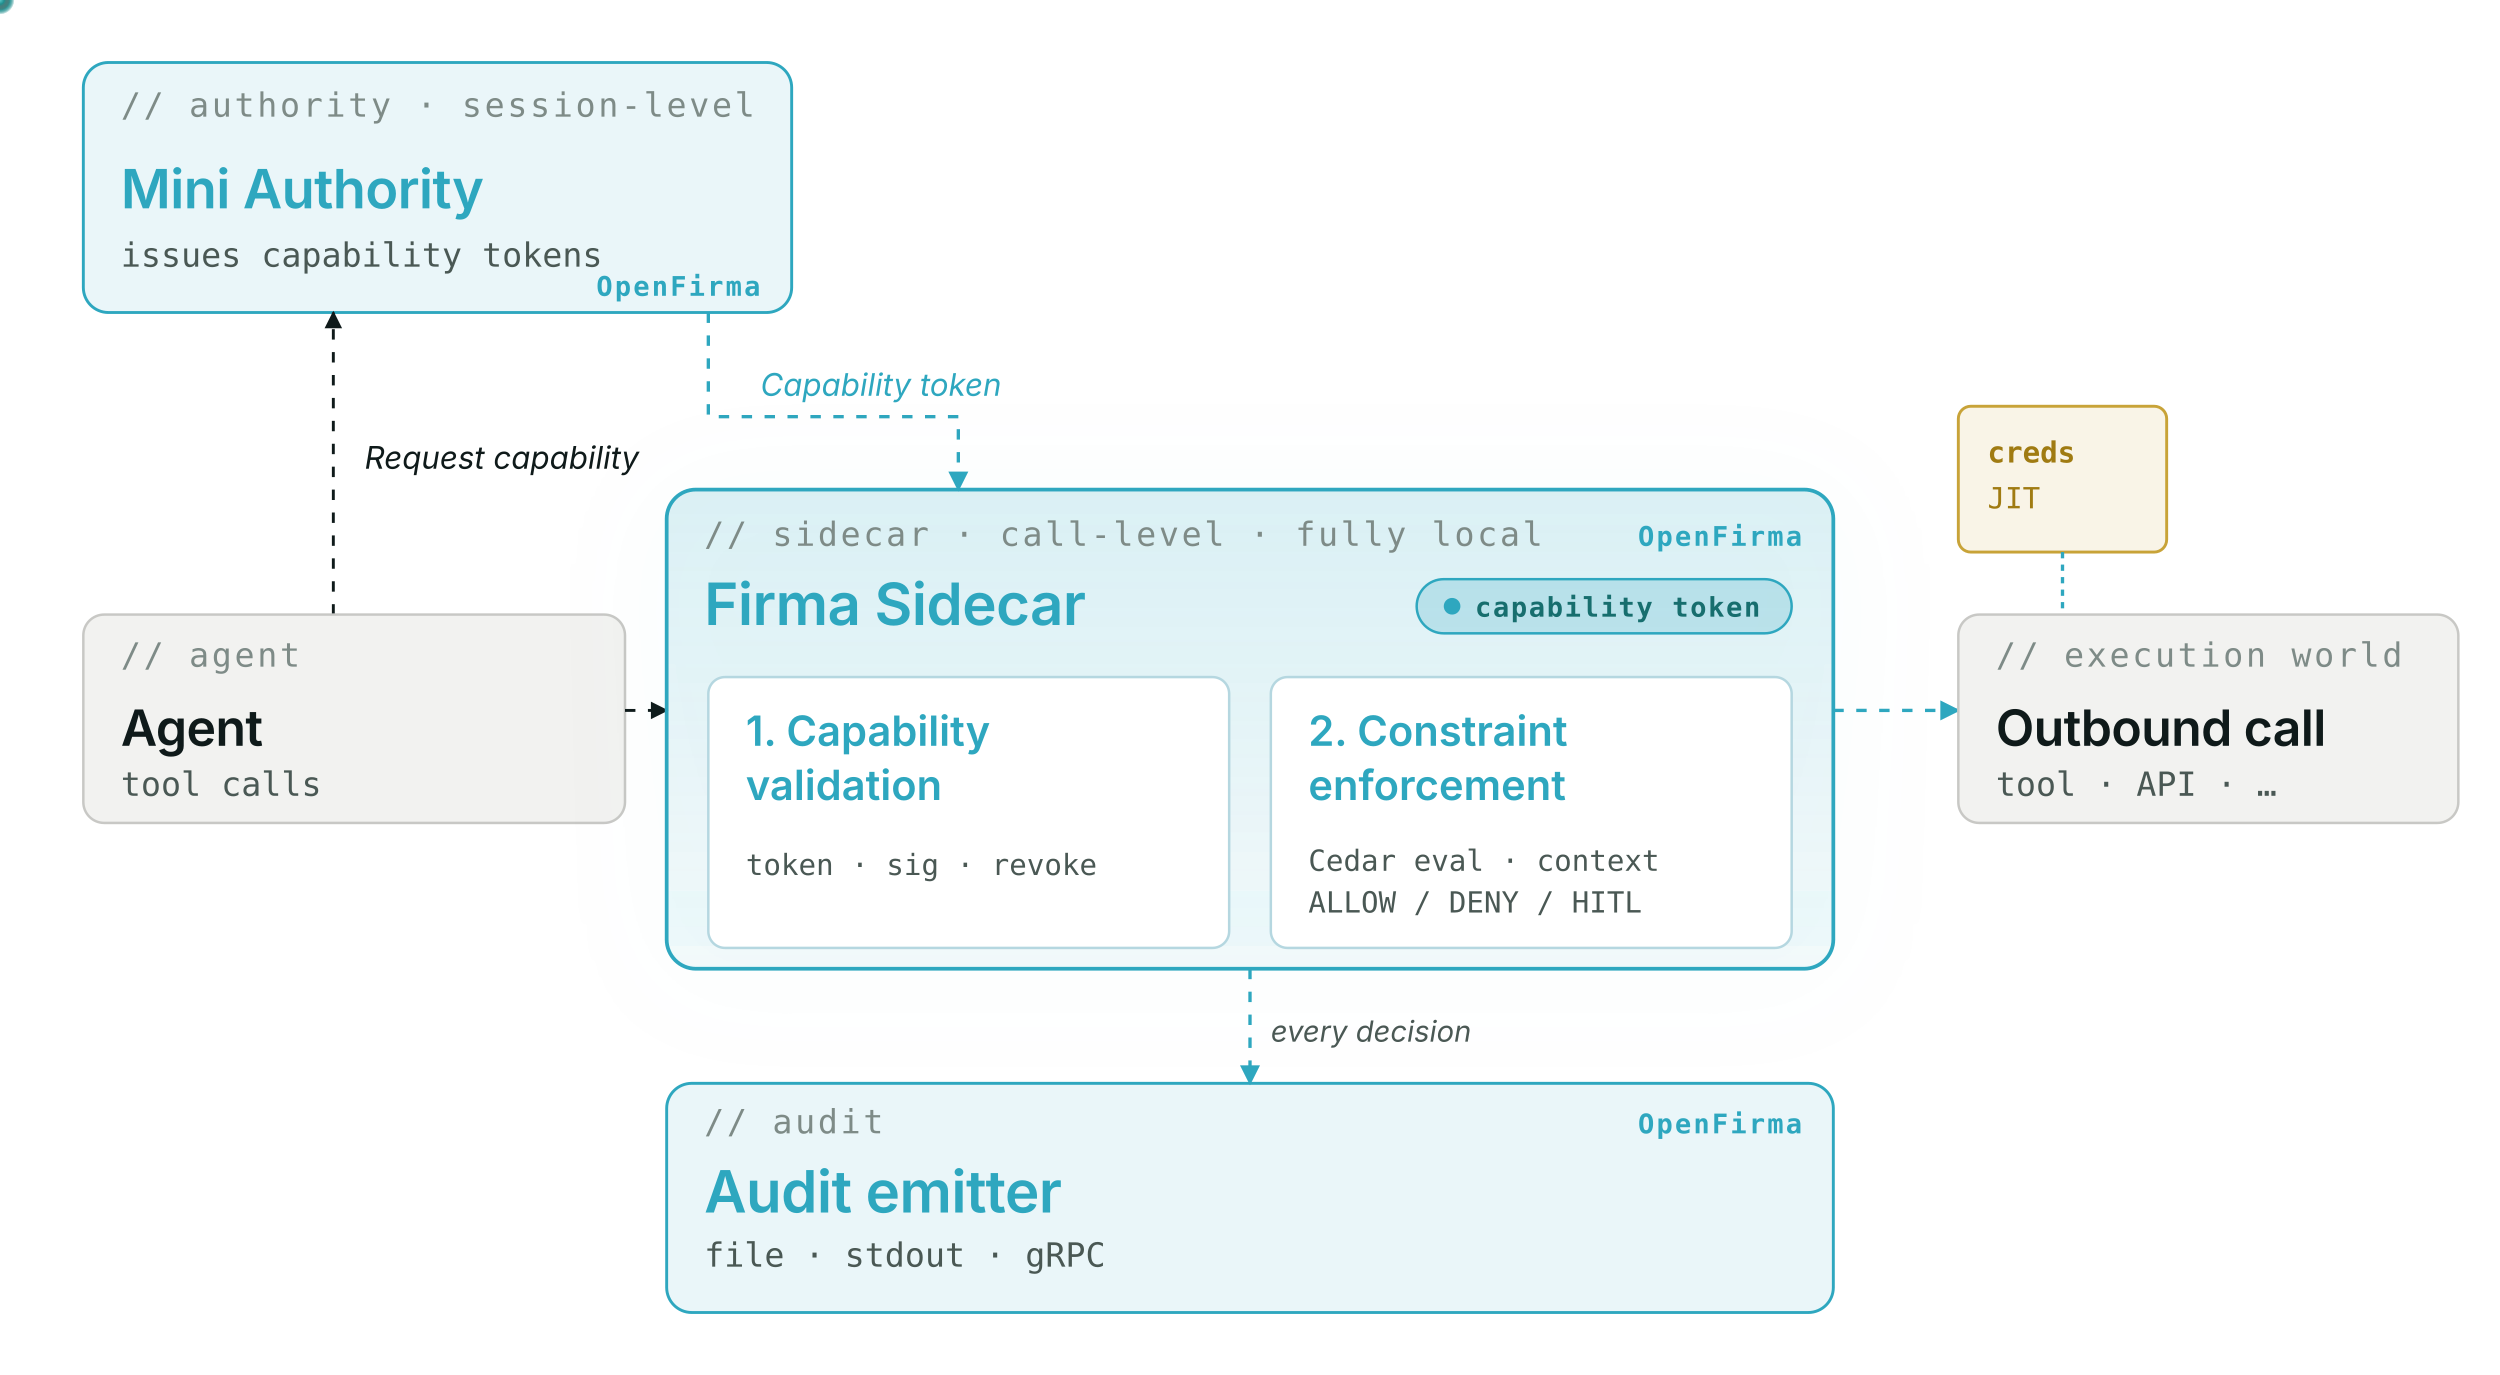
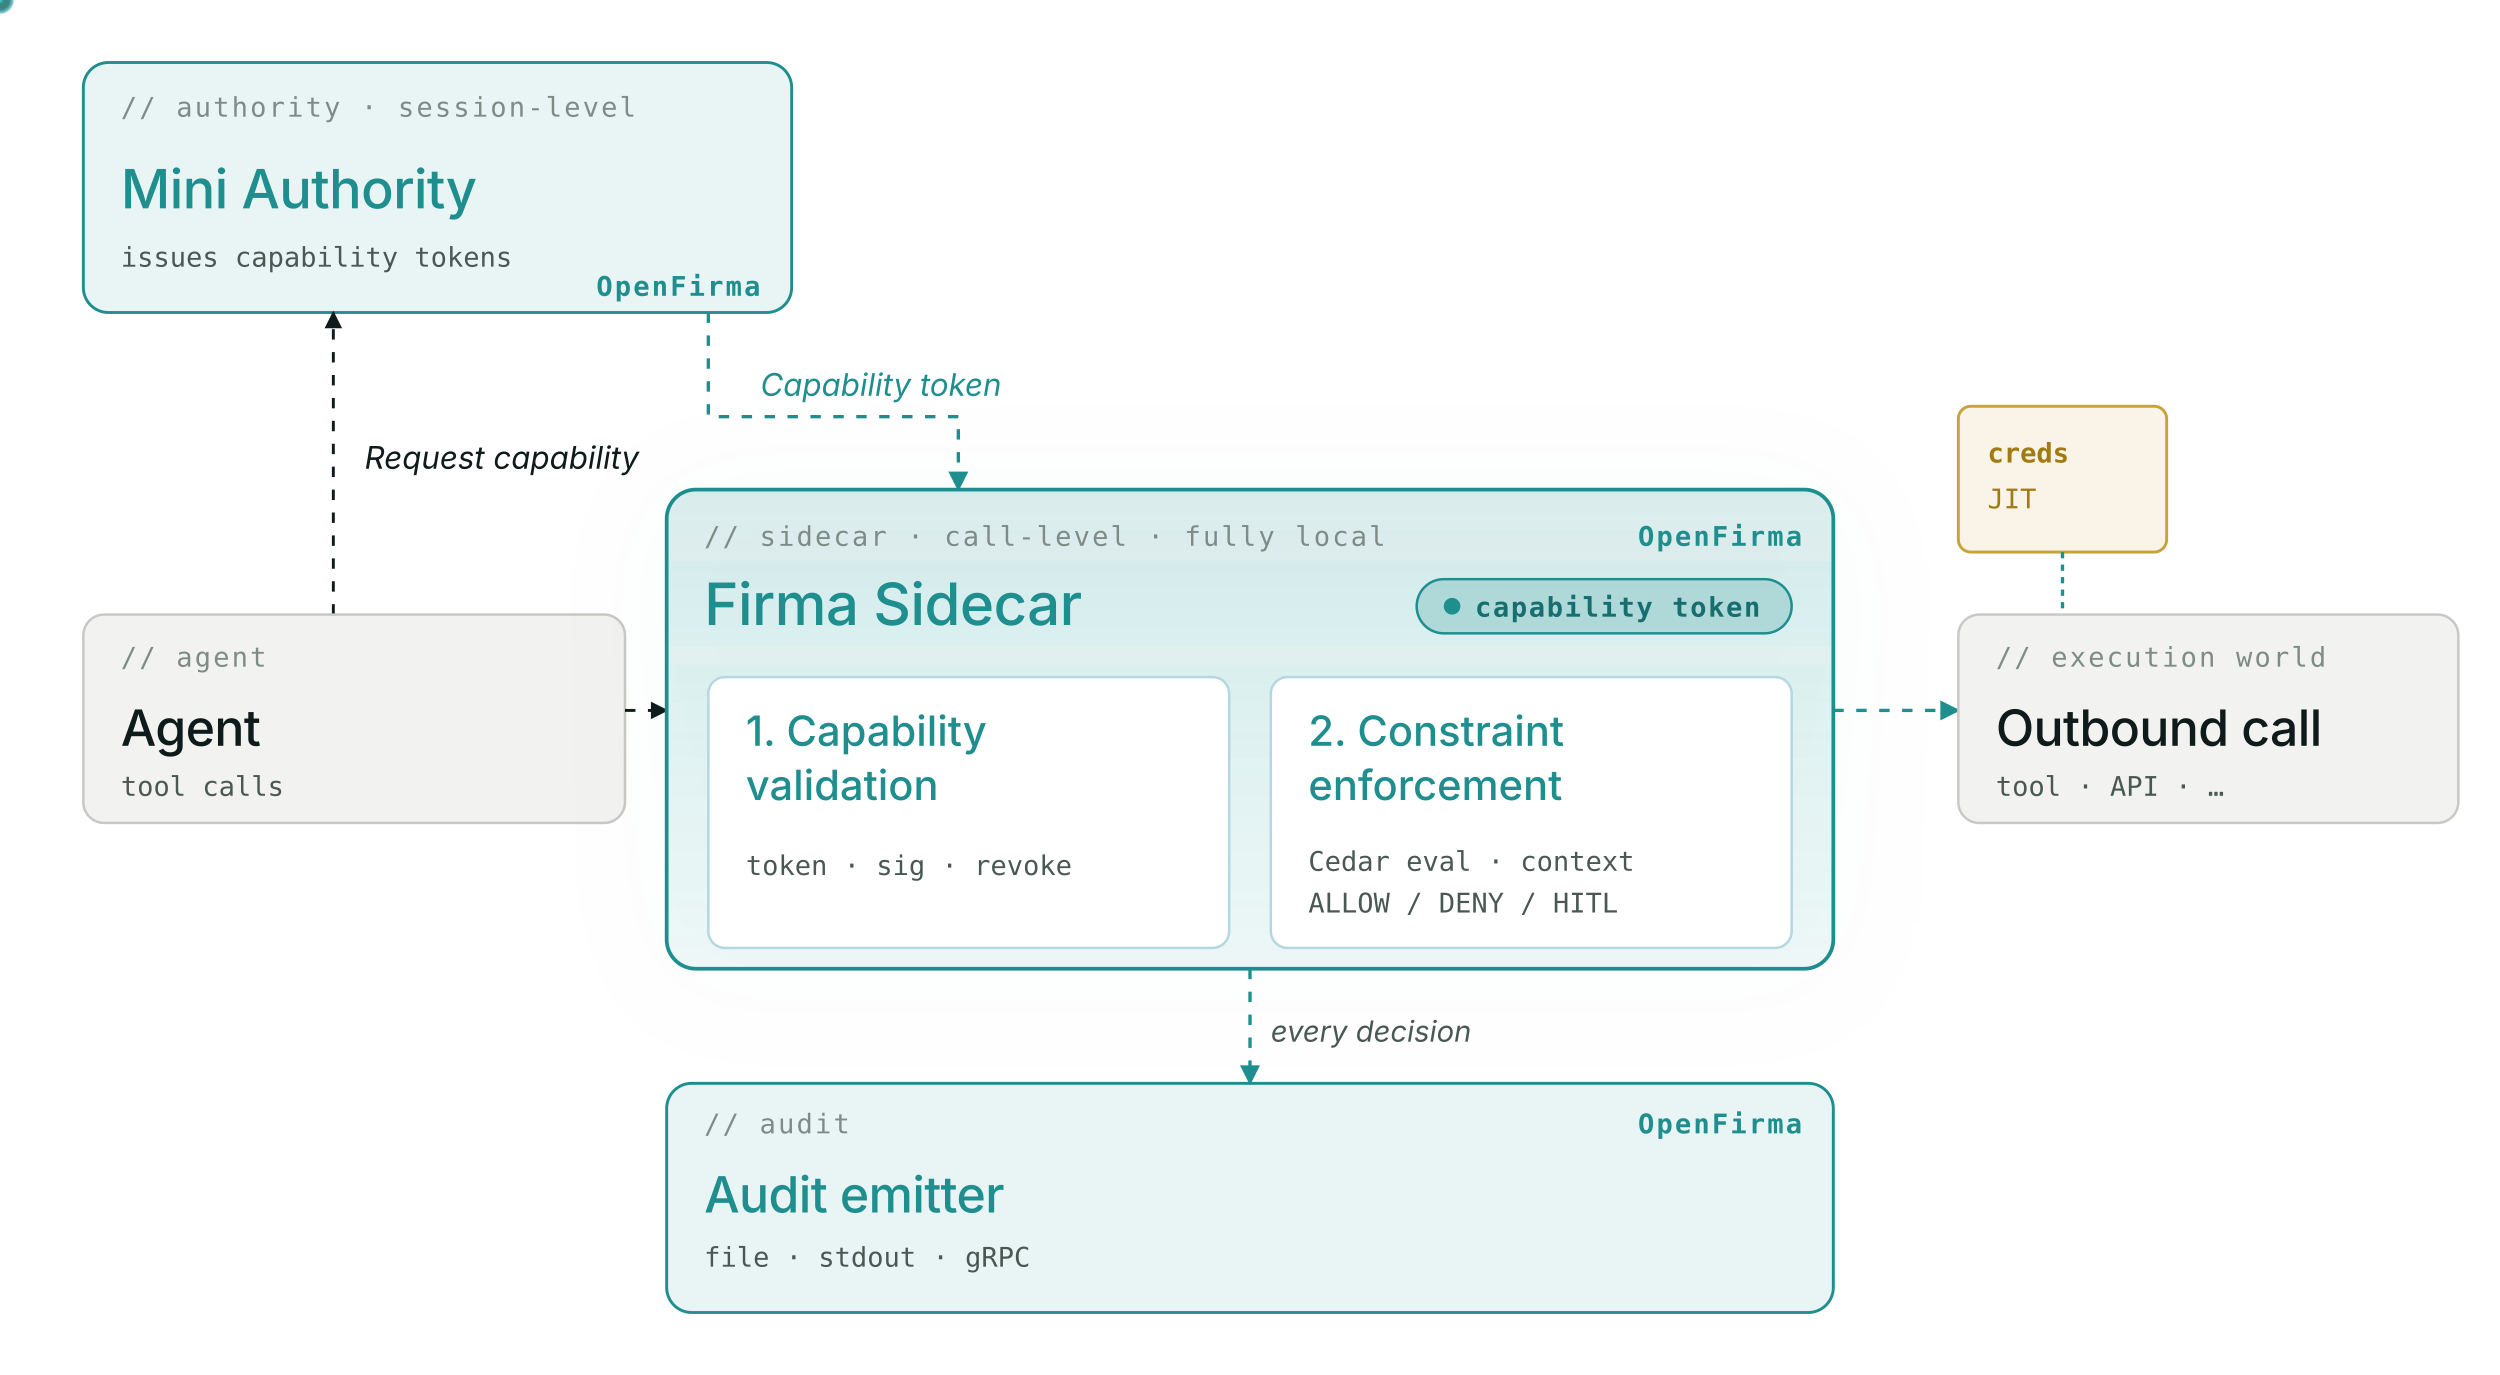
<svg xmlns="http://www.w3.org/2000/svg" viewBox="0 0 1200 660" role="img" aria-label="OpenFirma flow: Mini Authority sits above the Sandboxed Agent on the left; the Firma Sidecar in the center has two phases (Verify capability, Apply policy) that route to the Tool / API or to a deny path; the Audit emitter sits below.">
  <rect width="1200" height="660" fill="#FFFFFF" />
  <defs>
    <marker id="arrFOSS" viewBox="0 0 10 10" refX="9" refY="5" markerWidth="6" markerHeight="6" orient="auto-start-reverse">
-       <path d="M 0 0 L 10 5 L 0 10 z" fill="#2EA7BF" />
+       <path d="M 0 0 L 10 5 L 0 10 z" fill="#1F8E8E" />
    </marker>
    <marker id="arrInk" viewBox="0 0 10 10" refX="9" refY="5" markerWidth="6" markerHeight="6" orient="auto-start-reverse">
      <path d="M 0 0 L 10 5 L 0 10 z" fill="#0F1A1A" />
    </marker>
    <marker id="arrDeny" viewBox="0 0 10 10" refX="9" refY="5" markerWidth="6" markerHeight="6" orient="auto-start-reverse">
      <path d="M 0 0 L 10 5 L 0 10 z" fill="#B85450" />
    </marker>
    <radialGradient id="sparkAllow" cx="50%" cy="50%" r="50%">
      <stop offset="0%" stop-color="#5BC9C9" stop-opacity="1" />
      <stop offset="40%" stop-color="#1F8E8E" stop-opacity="1" />
      <stop offset="100%" stop-color="#1F8E8E" stop-opacity="0" />
    </radialGradient>
    <radialGradient id="sparkDeny" cx="50%" cy="50%" r="50%">
      <stop offset="0%" stop-color="#FFA39E" stop-opacity="1" />
      <stop offset="40%" stop-color="#B85450" stop-opacity="1" />
      <stop offset="100%" stop-color="#B85450" stop-opacity="0" />
    </radialGradient>
    <radialGradient id="sparkCap" cx="50%" cy="50%" r="50%">
      <stop offset="0%" stop-color="#A6E0E8" stop-opacity="1" />
-       <stop offset="60%" stop-color="#2EA7BF" stop-opacity="0.7" />
-       <stop offset="100%" stop-color="#2EA7BF" stop-opacity="0" />
+       <stop offset="60%" stop-color="#1F8E8E" stop-opacity="0.7" />
+       <stop offset="100%" stop-color="#1F8E8E" stop-opacity="0" />
    </radialGradient>
    <linearGradient id="sidecarFill" x1="0" y1="0" x2="0" y2="1">
-       <stop offset="0%" stop-color="rgba(46,167,191,0.16)" />
-       <stop offset="100%" stop-color="rgba(46,167,191,0.06)" />
+       <stop offset="0%" stop-color="rgba(31,142,142,0.16)" />
+       <stop offset="100%" stop-color="rgba(31,142,142,0.06)" />
    </linearGradient>
  </defs>
  <style>
-           .lbl-mn    { font-family: 'JetBrains Mono', monospace; font-size: 16px; fill: #7E8B87; letter-spacing: 0.08em; text-transform: uppercase; font-weight: 500; }
-           .lbl-tx    { font-family: 'Inter', sans-serif; font-size: 20px; fill: #0F1A1A; font-weight: 600; }
-           .lbl-fr    { font-family: 'Inter', sans-serif; font-size: 28px; fill: #0F1A1A; font-weight: 600; letter-spacing: -0.3px; }
-           .lbl-sm    { font-family: 'JetBrains Mono', monospace; font-size: 16px; fill: #4A5854; }
-           .lbl-tiny  { font-family: 'JetBrains Mono', monospace; font-size: 14px; fill: #4A5854; }
-           .lbl-italic{ font-family: 'Inter', sans-serif; font-style: italic; font-size: 16px; fill: #4A5854; }
+           .lbl-mn    { font-family: 'JetBrains Mono', monospace; font-size: 13px; fill: #7E8B87; letter-spacing: 0.08em; text-transform: uppercase; font-weight: 500; }
+           .lbl-tx    { font-family: 'Inter', sans-serif; font-size: 18px; fill: #0F1A1A; font-weight: 500; }
+           .lbl-fr    { font-family: 'Inter', sans-serif; font-size: 24px; fill: #0F1A1A; font-weight: 500; letter-spacing: -0.3px; }
+           .lbl-sm    { font-family: 'JetBrains Mono', monospace; font-size: 13px; fill: #4A5854; }
+           .lbl-tiny  { font-family: 'JetBrains Mono', monospace; font-size: 13px; fill: #4A5854; }
+           .lbl-italic{ font-family: 'Inter', sans-serif; font-style: italic; font-size: 13px; fill: #4A5854; }

          .ext-box     { fill: #F2F2F0; stroke: #C8C8C5; stroke-width: 1.2; }
-           .foss-box    { fill: rgba(46,167,191,0.10); stroke: #2EA7BF; stroke-width: 1.4; }
-           .sidecar-box { fill: url(#sidecarFill); stroke: #2EA7BF; stroke-width: 1.8; filter: drop-shadow(0 6px 30px rgba(46,167,191,0.15)); }
+           .foss-box    { fill: rgba(31,142,142,0.10); stroke: #1F8E8E; stroke-width: 1.4; }
+           .sidecar-box { fill: url(#sidecarFill); stroke: #1F8E8E; stroke-width: 1.8; filter: drop-shadow(0 6px 30px rgba(31,142,142,0.15)); }
          .int-box     { fill: rgba(123,95,173,0.10); stroke: #7B5FAD; stroke-width: 1.4; }
          .logic-box   { fill: rgba(200,163,56,0.12); stroke: #C8A338; stroke-width: 1.4; }
          .inner-box   { fill: #FFFFFF; stroke: #B5D7E0; stroke-width: 1.2; }
-           .phase-tint-1 { fill: rgba(46,167,191,0.05); }
+           .phase-tint-1 { fill: rgba(31,142,142,0.05); }
          .phase-tint-2 { fill: rgba(232,154,46,0.05); }

-           .line-foss   { stroke: #2EA7BF; stroke-width: 1.6; fill: none; }
+           .line-foss   { stroke: #1F8E8E; stroke-width: 1.6; fill: none; }
          .line-ink    { stroke: #0F1A1A; stroke-width: 1.4; fill: none; }
          .line-deny   { stroke: #B85450; stroke-width: 1.4; fill: none; }

          .flow-line { stroke-dasharray: 5 6; animation: flow-march 1.4s linear infinite; }
          @keyframes flow-march { from { stroke-dashoffset: 0; } to { stroke-dashoffset: -22; } }

          .phase-1 { transform-box: fill-box; transform-origin: center; animation: phase-1-active 8s ease-in-out infinite; }
          @keyframes phase-1-active {
            0%, 5%    { stroke-width: 1.2; stroke: #B5D7E0; filter: none; }
            8%, 13%   { stroke-width: 2.2; stroke: #1F8E8E; filter: drop-shadow(0 0 10px rgba(31,142,142,0.55)); }
            16%, 50%  { stroke-width: 1.2; stroke: #B5D7E0; filter: none; }
            55%, 60%  { stroke-width: 2.2; stroke: #1F8E8E; filter: drop-shadow(0 0 10px rgba(31,142,142,0.55)); }
            63%, 100% { stroke-width: 1.2; stroke: #B5D7E0; filter: none; }
          }
          .phase-2 { animation: phase-2-active 8s ease-in-out infinite; }
          @keyframes phase-2-active {
            0%, 12%   { stroke-width: 1.2; stroke: #B5D7E0; filter: none; }
            16%, 22%  { stroke-width: 2.2; stroke: #1F8E8E; filter: drop-shadow(0 0 10px rgba(31,142,142,0.55)); }
            25%, 57%  { stroke-width: 1.2; stroke: #B5D7E0; filter: none; }
            61%, 68%  { stroke-width: 2.2; stroke: #B85450; filter: drop-shadow(0 0 10px rgba(184,84,80,0.55)); }
            72%, 100% { stroke-width: 1.2; stroke: #B5D7E0; filter: none; }
          }

          .pulse-bg { animation: gentle-pulse 4s ease-in-out infinite; }
          @keyframes gentle-pulse { 0%, 100% { opacity: 1; } 50% { opacity: 0.92; } }

          /* ============ ANIMATION TIMELINE (9s cycle) ============
             0–10%   handshake: Agent → MA → Sidecar; cap-token indicator lights, MA fades
             10–35%  tool call 1 (allow): Agent → Cap → Constraint → Outbound + Audit
             35–60%  tool call 2 (deny): Agent → Cap → Constraint(RED) → Audit only
             60–85%  tool call 3 (allow): like #1
             85–100% idle
          */

          /* HANDSHAKE: Agent → Mini Authority (single dot) */
          .cap1-spark {
            fill: url(#sparkCap);
            animation: cap1-flow 13s linear infinite;
          }
          @keyframes cap1-flow {
            0%   { transform: translate(160px, 295px); opacity: 0; }
            1%   { opacity: 1; }
            6%   { transform: translate(160px, 150px); opacity: 1; }
            7%   { transform: translate(160px, 150px); opacity: 0; }
            100% { opacity: 0; }
          }

          /* HANDSHAKE: Mini Authority → Sidecar top */
          .cap2-spark {
            fill: url(#sparkCap);
            animation: cap2-flow 13s linear infinite;
          }
          @keyframes cap2-flow {
            0%, 6%  { transform: translate(340px, 150px); opacity: 0; }
            7%      { transform: translate(340px, 150px); opacity: 1; }
            8.5%    { transform: translate(340px, 200px); opacity: 1; }
            9.5%    { transform: translate(460px, 200px); opacity: 1; }
            10%     { transform: translate(460px, 235px); opacity: 1; }
            10.5%   { transform: translate(460px, 235px); opacity: 0; }
            100%    { opacity: 0; }
          }

          /* Mini Authority: bright during handshake, then dim */
          .ma-grp { animation: ma-fade 13s linear infinite; }
          @keyframes ma-fade {
            0%       { opacity: 1; }
            10%      { opacity: 1; }
            14%      { opacity: 0.4; }
            100%     { opacity: 0.4; }
          }

          /* Mini Authority glow when it receives the request */
          .ma-grp rect { animation: ma-glow 13s ease-out infinite; }
          @keyframes ma-glow {
            0%, 4%   { filter: none; }
-             5%, 7%   { filter: drop-shadow(0 0 16px rgba(46,167,191,0.65)); }
+             5%, 7%   { filter: drop-shadow(0 0 16px rgba(31,142,142,0.65)); }
            9%, 100% { filter: none; }
          }

          /* Capability token indicator inside Sidecar */
          .cap-token-ind { animation: cap-token-show 13s linear infinite; }
          @keyframes cap-token-show {
            0%, 9%   { opacity: 0; }
            10%      { opacity: 1; }
            100%     { opacity: 1; }
          }
          .cap-token-pulse { animation: cap-token-pulse 2.4s ease-in-out infinite; }
          @keyframes cap-token-pulse {
-             0%, 100% { filter: drop-shadow(0 0 4px rgba(46,167,191,0.4)); }
-             50%      { filter: drop-shadow(0 0 12px rgba(46,167,191,0.85)); }
+             0%, 100% { filter: drop-shadow(0 0 4px rgba(31,142,142,0.4)); }
+             50%      { filter: drop-shadow(0 0 12px rgba(31,142,142,0.85)); }
          }

          /* Sidecar overall glow when handshake completes */
          .sc-glow { animation: sc-cap-glow 13s ease-out infinite; }
          @keyframes sc-cap-glow {
-             0%, 9%   { filter: drop-shadow(0 6px 30px rgba(46,167,191,0.15)); }
-             10%, 13% { filter: drop-shadow(0 0 26px rgba(46,167,191,0.7)); }
-             17%,100% { filter: drop-shadow(0 6px 30px rgba(46,167,191,0.15)); }
+             0%, 9%   { filter: drop-shadow(0 6px 30px rgba(31,142,142,0.15)); }
+             10%, 13% { filter: drop-shadow(0 0 26px rgba(31,142,142,0.7)); }
+             17%,100% { filter: drop-shadow(0 6px 30px rgba(31,142,142,0.15)); }
          }

          /* TOOL CALLS — 3 sequential dots (allow / deny / allow) */
          .tcall {
            r: 7;
          }
          .tcall.t1 { animation: tcall1 13s linear infinite; fill: url(#sparkAllow); }
          @keyframes tcall1 {
            0%, 10%  { transform: translate(300px, 341px); opacity: 0; }
            11%      { transform: translate(300px, 341px); opacity: 1; }
            12.5%    { transform: translate(320px, 341px); opacity: 1; }
            14%      { transform: translate(340px, 341px); opacity: 1; }
            18%      { transform: translate(590px, 341px); opacity: 1; }
            19.5%    { transform: translate(610px, 341px); opacity: 1; }
            24%      { transform: translate(860px, 341px); opacity: 1; }
            26%      { transform: translate(880px, 341px); opacity: 1; }
            30%      { transform: translate(990px, 341px); opacity: 1; }
            31%      { transform: translate(990px, 341px); opacity: 0; }
            100%     { opacity: 0; }
          }
          /* DENY dot — stops at constraint enforcement and turns red */
          .tcall.t2 { animation: tcall2 13s linear infinite; fill: url(#sparkAllow); }
          @keyframes tcall2 {
            0%, 35%  { transform: translate(300px, 341px); opacity: 0; r: 7; fill: url(#sparkAllow); }
            36%      { transform: translate(300px, 341px); opacity: 1; r: 7; fill: url(#sparkAllow); }
            37.5%    { transform: translate(320px, 341px); opacity: 1; r: 7; fill: url(#sparkAllow); }
            39%      { transform: translate(340px, 341px); opacity: 1; r: 7; fill: url(#sparkAllow); }
            43%      { transform: translate(590px, 341px); opacity: 1; r: 7; fill: url(#sparkAllow); }
            44.5%    { transform: translate(610px, 341px); opacity: 1; r: 7; fill: url(#sparkAllow); }
            48%      { transform: translate(735px, 341px); opacity: 1; r: 8; fill: url(#sparkDeny); }
            50%      { transform: translate(735px, 341px); opacity: 0.7; r: 14; fill: url(#sparkDeny); }
            52%      { transform: translate(735px, 341px); opacity: 0; r: 20; fill: url(#sparkDeny); }
            100%     { opacity: 0; }
          }
          .tcall.t3 { animation: tcall3 13s linear infinite; fill: url(#sparkAllow); }
          @keyframes tcall3 {
            0%, 60%  { transform: translate(300px, 341px); opacity: 0; }
            61%      { transform: translate(300px, 341px); opacity: 1; }
            62.5%    { transform: translate(320px, 341px); opacity: 1; }
            64%      { transform: translate(340px, 341px); opacity: 1; }
            68%      { transform: translate(590px, 341px); opacity: 1; }
            69.5%    { transform: translate(610px, 341px); opacity: 1; }
            74%      { transform: translate(860px, 341px); opacity: 1; }
            76%      { transform: translate(880px, 341px); opacity: 1; }
            80%      { transform: translate(990px, 341px); opacity: 1; }
            81%      { transform: translate(990px, 341px); opacity: 0; }
            100%     { opacity: 0; }
          }

          /* AUDIT pulses — one per tool call (allow OR deny, every decision is audited) */
          .aud { fill: url(#sparkAllow); }
          .aud.t1 { animation: aud1 13s linear infinite; }
          @keyframes aud1 {
            0%, 27%  { transform: translate(600px, 465px); opacity: 0; }
            28%      { opacity: 1; }
            31%      { transform: translate(600px, 520px); opacity: 1; }
            32%      { opacity: 0; }
            100%     { opacity: 0; }
          }
          .aud.t2 { animation: aud2 13s linear infinite; fill: url(#sparkDeny); }
          @keyframes aud2 {
            0%, 50%  { transform: translate(600px, 465px); opacity: 0; }
            51%      { opacity: 1; }
            54%      { transform: translate(600px, 520px); opacity: 1; }
            55%      { opacity: 0; }
            100%     { opacity: 0; }
          }
          .aud.t3 { animation: aud3 13s linear infinite; }
          @keyframes aud3 {
            0%, 77%  { transform: translate(600px, 465px); opacity: 0; }
            78%      { opacity: 1; }
            81%      { transform: translate(600px, 520px); opacity: 1; }
            82%      { opacity: 0; }
            100%     { opacity: 0; }
          }

          /* PHASE 1 (Capability validation) glow */
          .phase-1 { animation: ph1-glow 13s linear infinite; transform-box: fill-box; transform-origin: center; }
          @keyframes ph1-glow {
            0%, 12%  { stroke: #B5D7E0; stroke-width: 1.2; filter: none; }
-             13%, 17% { stroke: #1F8E8E; stroke-width: 2.2; filter: drop-shadow(0 0 12px rgba(46,167,191,0.6)); }
+             13%, 17% { stroke: #1F8E8E; stroke-width: 2.2; filter: drop-shadow(0 0 12px rgba(31,142,142,0.6)); }
            18%, 37% { stroke: #B5D7E0; stroke-width: 1.2; filter: none; }
-             38%, 42% { stroke: #1F8E8E; stroke-width: 2.2; filter: drop-shadow(0 0 12px rgba(46,167,191,0.6)); }
+             38%, 42% { stroke: #1F8E8E; stroke-width: 2.2; filter: drop-shadow(0 0 12px rgba(31,142,142,0.6)); }
            43%, 62% { stroke: #B5D7E0; stroke-width: 1.2; filter: none; }
-             63%, 67% { stroke: #1F8E8E; stroke-width: 2.2; filter: drop-shadow(0 0 12px rgba(46,167,191,0.6)); }
+             63%, 67% { stroke: #1F8E8E; stroke-width: 2.2; filter: drop-shadow(0 0 12px rgba(31,142,142,0.6)); }
            68%, 100%{ stroke: #B5D7E0; stroke-width: 1.2; filter: none; }
          }

          /* PHASE 2 (Constraint enforcement) glow — teal on allow, red on deny */
          .phase-2 { animation: ph2-glow 13s linear infinite; transform-box: fill-box; transform-origin: center; }
          @keyframes ph2-glow {
            0%, 18%  { stroke: #B5D7E0; stroke-width: 1.2; filter: none; }
-             19%, 24% { stroke: #1F8E8E; stroke-width: 2.2; filter: drop-shadow(0 0 12px rgba(46,167,191,0.6)); }
+             19%, 24% { stroke: #1F8E8E; stroke-width: 2.2; filter: drop-shadow(0 0 12px rgba(31,142,142,0.6)); }
            25%, 43% { stroke: #B5D7E0; stroke-width: 1.2; filter: none; }
            44%, 50% { stroke: #B85450; stroke-width: 2.4; filter: drop-shadow(0 0 14px rgba(184,84,80,0.7)); }
            51%, 68% { stroke: #B5D7E0; stroke-width: 1.2; filter: none; }
-             69%, 74% { stroke: #1F8E8E; stroke-width: 2.2; filter: drop-shadow(0 0 12px rgba(46,167,191,0.6)); }
+             69%, 74% { stroke: #1F8E8E; stroke-width: 2.2; filter: drop-shadow(0 0 12px rgba(31,142,142,0.6)); }
            75%, 100%{ stroke: #B5D7E0; stroke-width: 1.2; filter: none; }
          }

          /* Outbound flash — only on allow */
          .world-box-anim { animation: world-receive 13s linear infinite; }
          @keyframes world-receive {
            0%, 29%  { filter: none; }
            30%, 32% { filter: drop-shadow(0 0 16px rgba(31,142,142,0.65)); }
            33%, 79% { filter: none; }
            80%, 82% { filter: drop-shadow(0 0 16px rgba(31,142,142,0.65)); }
            83%,100% { filter: none; }
          }
          /* Audit emitter receive flash */
          .audit-box-anim { animation: audit-receive 13s linear infinite; }
          @keyframes audit-receive {
            0%, 30%  { filter: none; }
-             31%, 33% { filter: drop-shadow(0 0 14px rgba(46,167,191,0.55)); }
+             31%, 33% { filter: drop-shadow(0 0 14px rgba(31,142,142,0.55)); }
            34%, 53% { filter: none; }
            54%, 56% { filter: drop-shadow(0 0 14px rgba(184,84,80,0.55)); }
            57%, 80% { filter: none; }
-             81%, 83% { filter: drop-shadow(0 0 14px rgba(46,167,191,0.55)); }
+             81%, 83% { filter: drop-shadow(0 0 14px rgba(31,142,142,0.55)); }
            84%,100% { filter: none; }
          }

          .phase-mark { fill: #E89A2E; }
          .phase-num  { font-family: 'Inter', sans-serif; font-size: 18px; font-weight: 700; fill: #fff; text-anchor: middle; dominant-baseline: central; }
          .foss-stamp {
            font-family: 'JetBrains Mono', monospace; font-size: 13px;
-             fill: #2EA7BF; letter-spacing: 0.08em; text-transform: uppercase; font-weight: 600;
+             fill: #1F8E8E; letter-spacing: 0.08em; text-transform: uppercase; font-weight: 600;
          }
          .out-pill {
            font-family: 'JetBrains Mono', monospace; font-size: 14px; font-weight: 700;
            letter-spacing: 0.08em; text-transform: uppercase;
          }
        </style>
  <g class="ma-grp">
    <rect x="40" y="30" width="340" height="120" rx="12" class="foss-box" />
    <text class="foss-stamp" x="365" y="142" text-anchor="end">OpenFirma</text>
    <text class="lbl-mn ma-label" x="58" y="56">// authority · session-level</text>
-     <text class="lbl-fr" x="58" y="100" style="fill:#2EA7BF;font-size:26px">Mini Authority</text>
+     <text class="lbl-fr" x="58" y="100" style="fill:#1F8E8E;font-size:26px">Mini Authority</text>
    <text class="lbl-sm" x="58" y="128">issues capability tokens</text>
  </g>
  <line x1="160" y1="295" x2="160" y2="150" class="line-ink flow-line" marker-end="url(#arrInk)" />
  <text class="lbl-italic" x="175" y="225" style="font-size:15px;fill:#0F1A1A">Request capability</text>
  <path d="M 340 150 L 340 200 L 460 200 L 460 235" class="line-foss flow-line" fill="none" marker-end="url(#arrFOSS)" />
-   <text class="lbl-italic" x="365" y="190" style="font-size:15px;fill:#2EA7BF">Capability token</text>
+   <text class="lbl-italic" x="365" y="190" style="font-size:15px;fill:#1F8E8E">Capability token</text>
  <rect x="40" y="295" width="260" height="100" rx="10" class="ext-box" />
  <text class="lbl-mn" x="58" y="320">// agent</text>
  <text class="lbl-fr" x="58" y="358" style="font-size:24px">Agent</text>
  <text class="lbl-sm" x="58" y="382">tool calls</text>
  <line x1="300" y1="341" x2="320" y2="341" class="line-ink flow-line" marker-end="url(#arrInk)" />
  <g class="sc-glow">
    <rect x="320" y="235" width="560" height="230" rx="14" class="sidecar-box pulse-bg" />
  </g>
  <text class="foss-stamp" x="865" y="262" text-anchor="end">OpenFirma</text>
  <text class="lbl-mn" x="338" y="262">// sidecar · call-level · fully local</text>
-   <text class="lbl-fr" x="338" y="300" style="fill:#2EA7BF;font-size:28px">Firma Sidecar</text>
+   <text class="lbl-fr" x="338" y="300" style="fill:#1F8E8E;font-size:28px">Firma Sidecar</text>
  <g class="cap-token-ind">
    <g class="cap-token-pulse">
-       <rect x="680" y="278" width="180" height="26" rx="13" fill="rgba(46,167,191,0.22)" stroke="#2EA7BF" stroke-width="1.2" />
-       <circle cx="697" cy="291" r="4" fill="#2EA7BF" />
+       <rect x="680" y="278" width="180" height="26" rx="13" fill="rgba(31,142,142,0.22)" stroke="#1F8E8E" stroke-width="1.2" />
+       <circle cx="697" cy="291" r="4" fill="#1F8E8E" />
      <text x="708" y="296" style="font-family:'JetBrains Mono', monospace;font-size:13px;font-weight:600;fill:#176E6E;letter-spacing:0.06em">capability token</text>
    </g>
  </g>
  <rect x="340" y="325" width="250" height="130" rx="8" class="inner-box phase-1" />
-   <text class="lbl-tx" x="358" y="358" style="fill:#2EA7BF;font-size:20px">1. Capability</text>
-   <text class="lbl-tx" x="358" y="384" style="fill:#2EA7BF;font-size:20px">validation</text>
+   <text class="lbl-tx" x="358" y="358" style="fill:#1F8E8E;font-size:20px">1. Capability</text>
+   <text class="lbl-tx" x="358" y="384" style="fill:#1F8E8E;font-size:20px">validation</text>
  <text class="lbl-tiny" x="358" y="420">token · sig · revoke</text>
  <rect x="610" y="325" width="250" height="130" rx="8" class="inner-box phase-2" />
-   <text class="lbl-tx" x="628" y="358" style="fill:#2EA7BF;font-size:20px">2. Constraint</text>
-   <text class="lbl-tx" x="628" y="384" style="fill:#2EA7BF;font-size:20px">enforcement</text>
+   <text class="lbl-tx" x="628" y="358" style="fill:#1F8E8E;font-size:20px">2. Constraint</text>
+   <text class="lbl-tx" x="628" y="384" style="fill:#1F8E8E;font-size:20px">enforcement</text>
  <text class="lbl-tiny" x="628" y="418">Cedar eval · context</text>
  <text class="lbl-tiny" x="628" y="438">ALLOW / DENY / HITL</text>
  <line x1="880" y1="341" x2="940" y2="341" class="line-foss flow-line" marker-end="url(#arrFOSS)" />
  <rect x="940" y="195" width="100" height="70" rx="6" class="logic-box" />
  <text class="lbl-tiny" x="954" y="222" style="fill:#A07B12;font-weight:600">creds</text>
  <text class="lbl-tiny" x="954" y="244" style="fill:#A07B12">JIT</text>
  <line x1="990" y1="265" x2="990" y2="328" class="line-foss" stroke-dasharray="3 3" />
  <g class="world-box-anim">
    <rect x="940" y="295" width="240" height="100" rx="10" class="ext-box" />
    <text class="lbl-mn" x="958" y="320">// execution world</text>
    <text class="lbl-fr" x="958" y="358" style="font-size:24px">Outbound call</text>
    <text class="lbl-sm" x="958" y="382">tool · API · …</text>
  </g>
  <line x1="600" y1="465" x2="600" y2="520" class="line-foss flow-line" marker-end="url(#arrFOSS)" />
  <text class="lbl-italic" x="610" y="500" style="font-size:14px">every decision</text>
  <g class="audit-box-anim">
    <rect x="320" y="520" width="560" height="110" rx="12" class="foss-box" />
    <text class="foss-stamp" x="865" y="544" text-anchor="end">OpenFirma</text>
    <text class="lbl-mn" x="338" y="544">// audit</text>
-     <text class="lbl-fr" x="338" y="582" style="fill:#2EA7BF">Audit emitter</text>
+     <text class="lbl-fr" x="338" y="582" style="fill:#1F8E8E">Audit emitter</text>
    <text class="lbl-sm" x="338" y="608">file · stdout · gRPC</text>
  </g>
  <circle class="cap1-spark" cx="0" cy="0" r="5" />
  <circle class="cap2-spark" cx="0" cy="0" r="5" />
  <circle class="tcall t1" cx="0" cy="0" r="7" />
  <circle class="tcall t2" cx="0" cy="0" r="7" />
  <circle class="tcall t3" cx="0" cy="0" r="7" />
  <circle class="aud t1" cx="0" cy="0" r="5" />
  <circle class="aud t2" cx="0" cy="0" r="5" />
  <circle class="aud t3" cx="0" cy="0" r="5" />
</svg>
